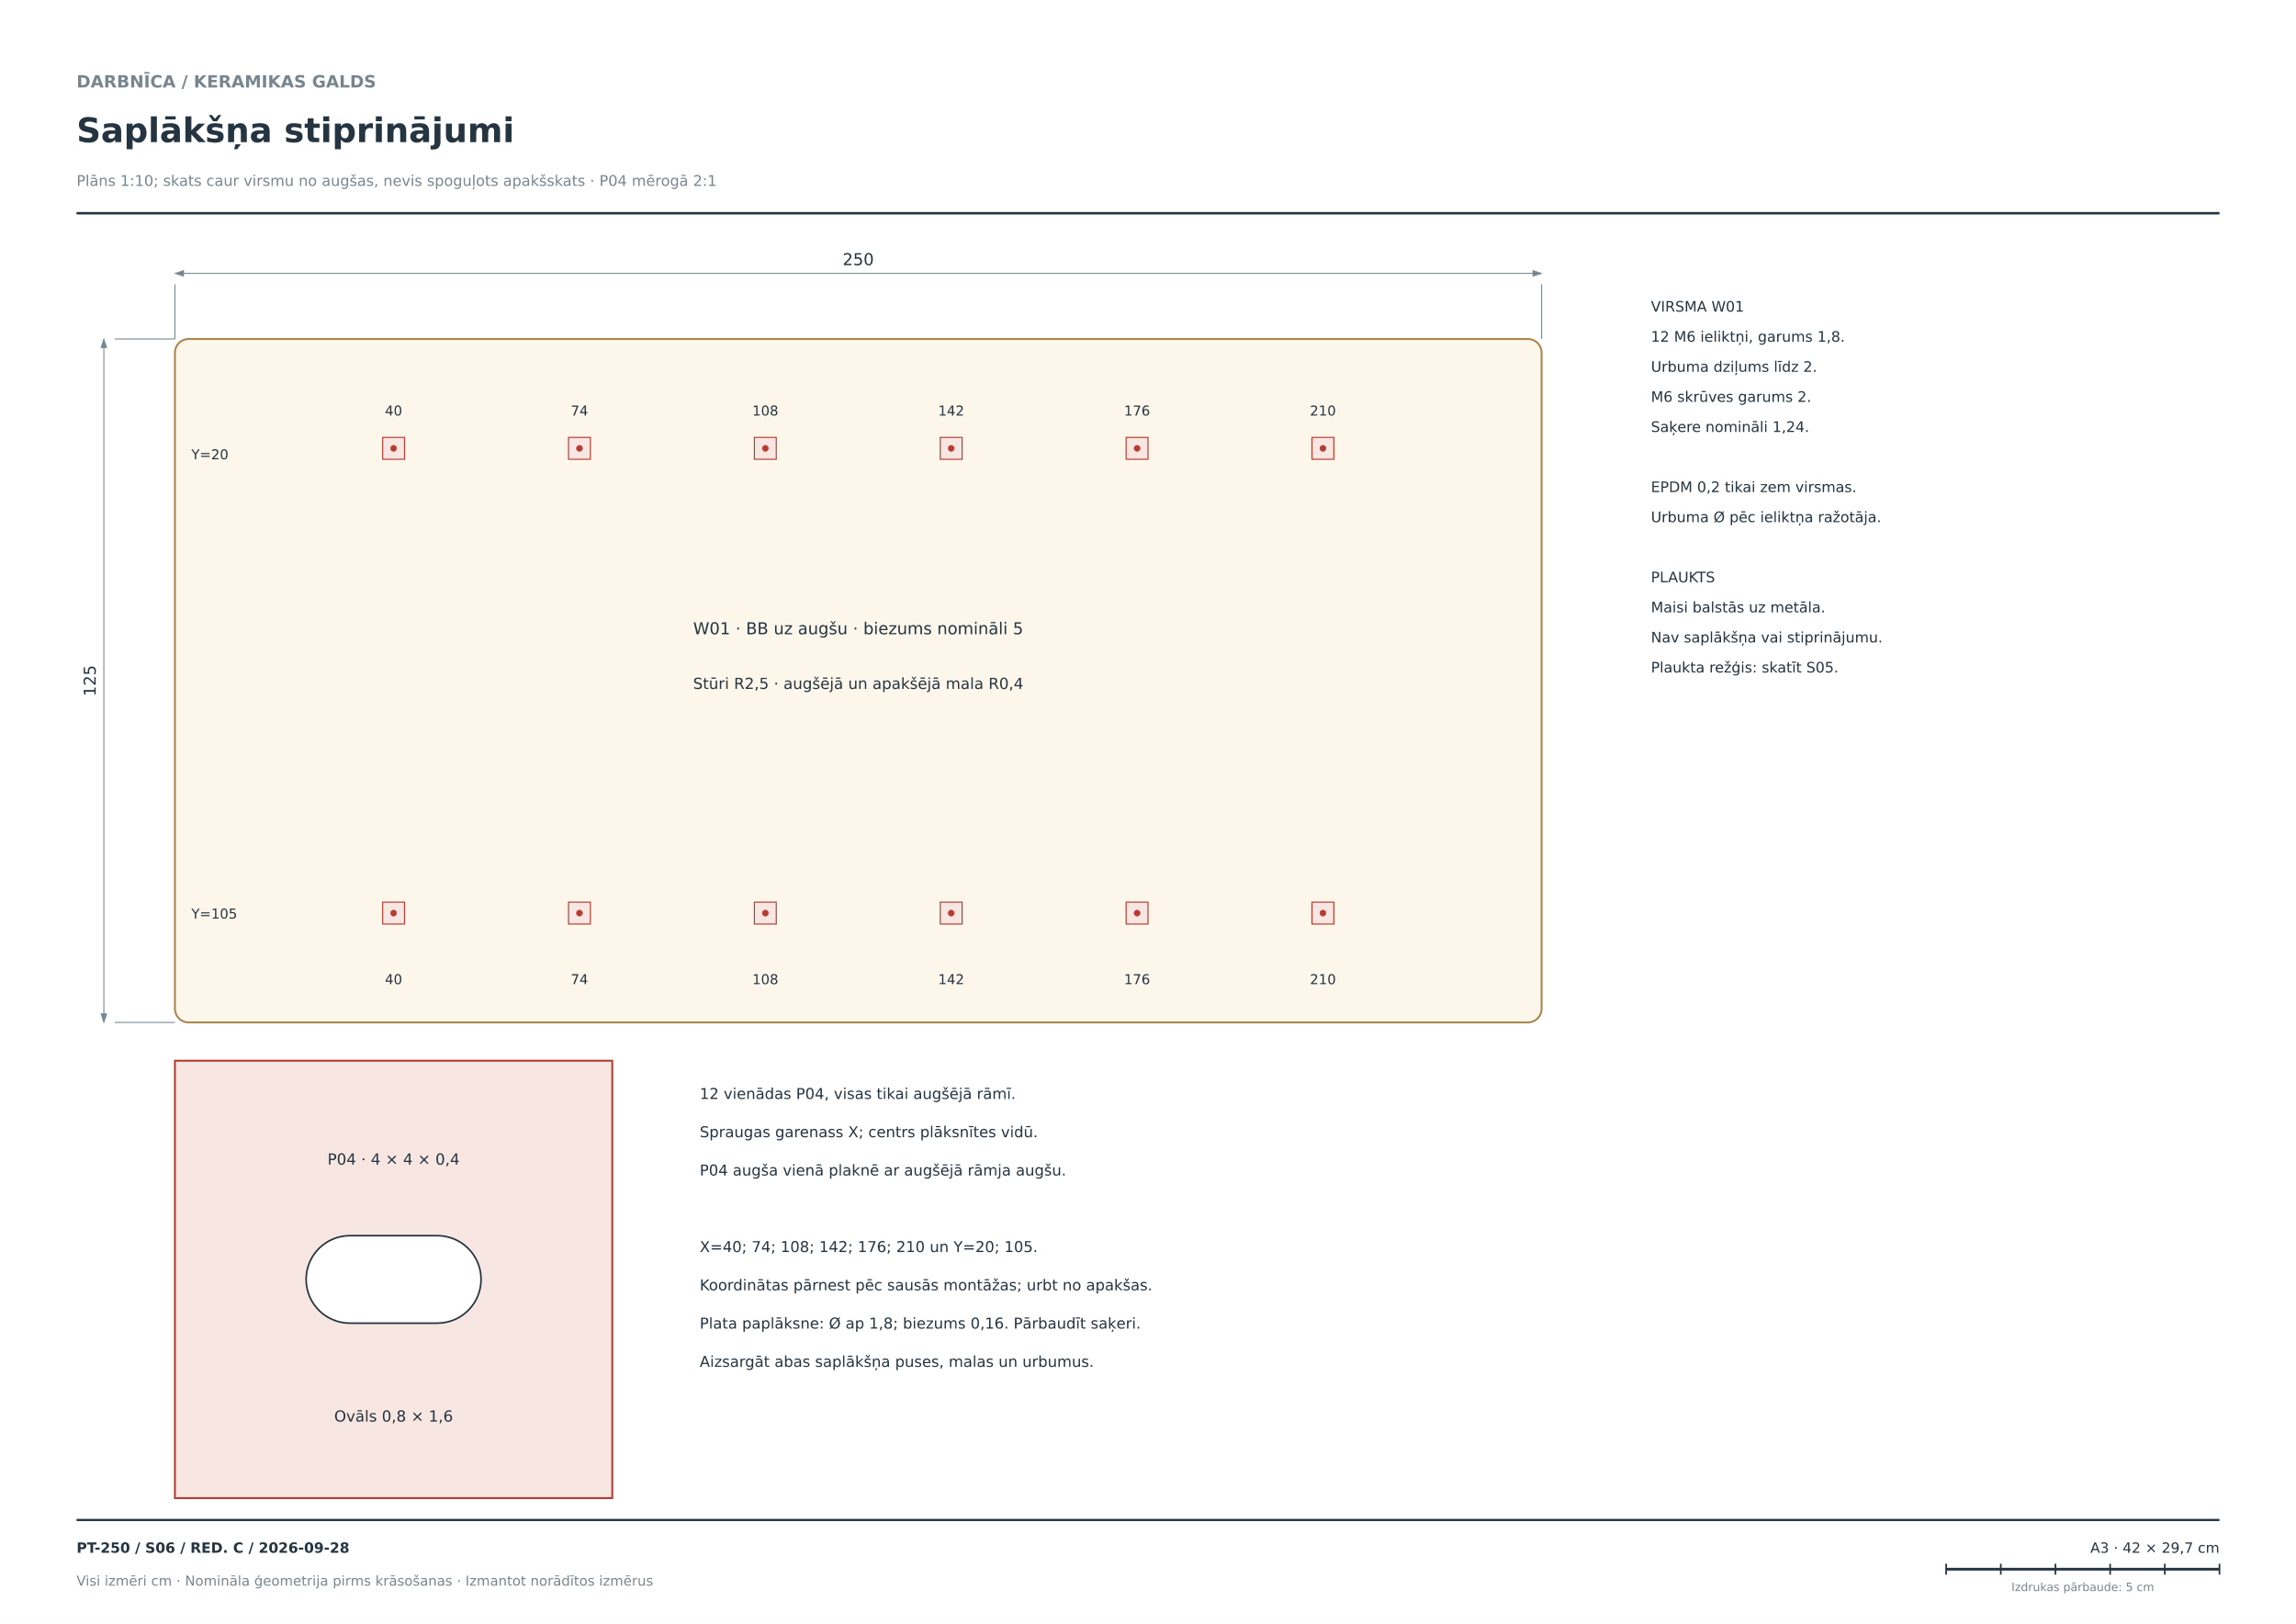
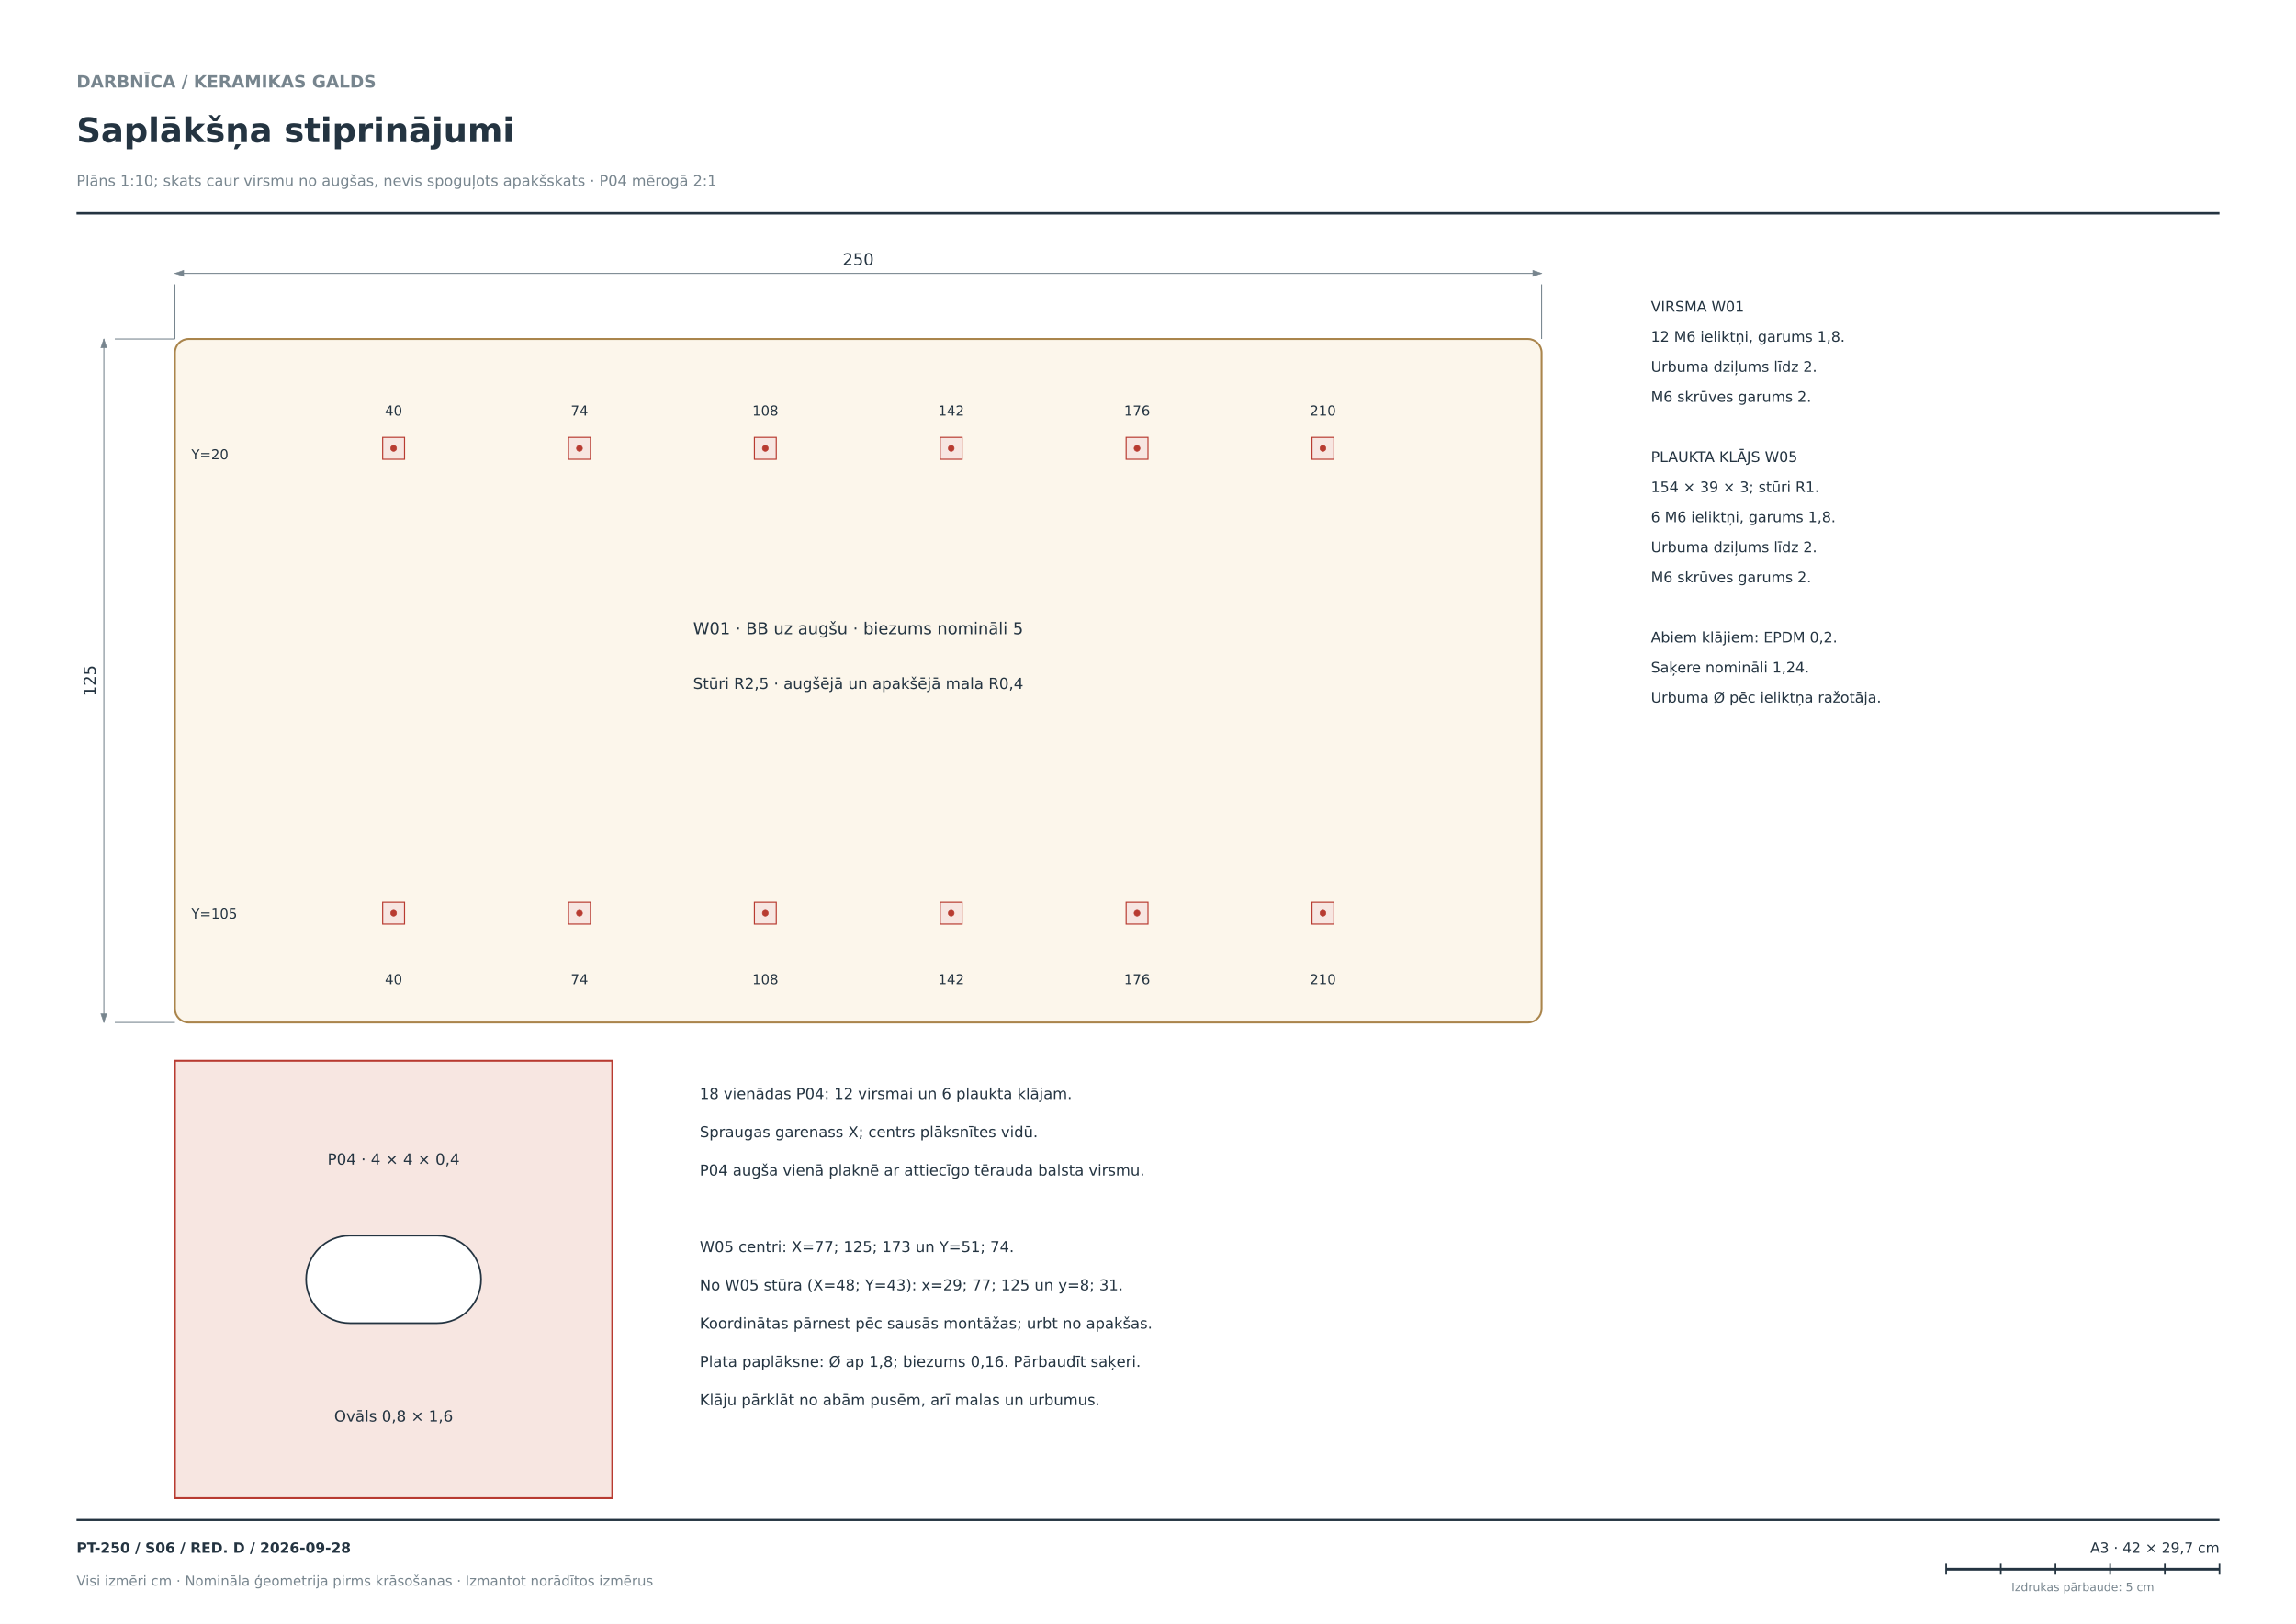
<svg xmlns="http://www.w3.org/2000/svg" width="42cm" height="29.7cm" viewBox="0 0 420 297">
  <rect width="420" height="297" fill="white" />
  <text x="14" y="16" font-family="DejaVu Sans" font-size="3.1" fill="#77858e" text-anchor="start" font-weight="bold">DARBNĪCA / KERAMIKAS GALDS</text>
  <text x="14" y="26" font-family="DejaVu Sans" font-size="6.2" fill="#243441" text-anchor="start" font-weight="bold">Saplākšņa stiprinājumi</text>
  <text x="14" y="34" font-family="DejaVu Sans" font-size="2.7" fill="#77858e" text-anchor="start">Plāns 1:10; skats caur virsmu no augšas, nevis spoguļots apakšskats · P04 mērogā 2:1</text>
  <line x1="14" y1="39" x2="406" y2="39" stroke="#243441" stroke-width="0.45" />
  <line x1="14" y1="278" x2="406" y2="278" stroke="#243441" stroke-width="0.4" />
-   <text x="14" y="284" font-family="DejaVu Sans" font-size="2.6" fill="#243441" text-anchor="start" font-weight="bold">PT-250  /  S06  /  RED. C  /  2026-09-28</text>
+   <text x="14" y="284" font-family="DejaVu Sans" font-size="2.6" fill="#243441" text-anchor="start" font-weight="bold">PT-250  /  S06  /  RED. D  /  2026-09-28</text>
  <text x="14" y="290" font-family="DejaVu Sans" font-size="2.5" fill="#77858e" text-anchor="start">Visi izmēri cm · Nomināla ģeometrija pirms krāsošanas · Izmantot norādītos izmērus</text>
  <text x="406" y="284" font-family="DejaVu Sans" font-size="2.6" fill="#243441" text-anchor="end">A3 · 42 × 29,7 cm</text>
  <line x1="356" y1="287" x2="406" y2="287" stroke="#243441" stroke-width="0.5" />
  <line x1="356" y1="286" x2="356" y2="288" stroke="#243441" stroke-width="0.3" />
  <line x1="366" y1="286" x2="366" y2="288" stroke="#243441" stroke-width="0.3" />
  <line x1="376" y1="286" x2="376" y2="288" stroke="#243441" stroke-width="0.3" />
  <line x1="386" y1="286" x2="386" y2="288" stroke="#243441" stroke-width="0.3" />
  <line x1="396" y1="286" x2="396" y2="288" stroke="#243441" stroke-width="0.3" />
  <line x1="406" y1="286" x2="406" y2="288" stroke="#243441" stroke-width="0.3" />
  <text x="381" y="291" font-family="DejaVu Sans" font-size="2.1" fill="#77858e" text-anchor="middle">Izdrukas pārbaude: 5 cm</text>
  <rect x="32" y="62" width="250" height="125" fill="#fcf6eb" stroke="#aa854c" stroke-width="0.35" rx="2.5" />
  <rect x="70" y="80" width="4" height="4" fill="#f7e6e1" stroke="#b83b31" stroke-width="0.2" rx="0" />
  <circle cx="72" cy="82" r="0.55" fill="#b83b31" stroke="#b83b31" stroke-width="0.1" />
  <rect x="104" y="80" width="4" height="4" fill="#f7e6e1" stroke="#b83b31" stroke-width="0.2" rx="0" />
  <circle cx="106" cy="82" r="0.55" fill="#b83b31" stroke="#b83b31" stroke-width="0.1" />
  <rect x="138" y="80" width="4" height="4" fill="#f7e6e1" stroke="#b83b31" stroke-width="0.2" rx="0" />
  <circle cx="140" cy="82" r="0.55" fill="#b83b31" stroke="#b83b31" stroke-width="0.1" />
  <rect x="172" y="80" width="4" height="4" fill="#f7e6e1" stroke="#b83b31" stroke-width="0.2" rx="0" />
  <circle cx="174" cy="82" r="0.55" fill="#b83b31" stroke="#b83b31" stroke-width="0.1" />
  <rect x="206" y="80" width="4" height="4" fill="#f7e6e1" stroke="#b83b31" stroke-width="0.2" rx="0" />
  <circle cx="208" cy="82" r="0.55" fill="#b83b31" stroke="#b83b31" stroke-width="0.1" />
  <rect x="240" y="80" width="4" height="4" fill="#f7e6e1" stroke="#b83b31" stroke-width="0.2" rx="0" />
  <circle cx="242" cy="82" r="0.55" fill="#b83b31" stroke="#b83b31" stroke-width="0.1" />
  <rect x="70" y="165" width="4" height="4" fill="#f7e6e1" stroke="#b83b31" stroke-width="0.2" rx="0" />
  <circle cx="72" cy="167" r="0.55" fill="#b83b31" stroke="#b83b31" stroke-width="0.1" />
  <rect x="104" y="165" width="4" height="4" fill="#f7e6e1" stroke="#b83b31" stroke-width="0.2" rx="0" />
  <circle cx="106" cy="167" r="0.55" fill="#b83b31" stroke="#b83b31" stroke-width="0.1" />
  <rect x="138" y="165" width="4" height="4" fill="#f7e6e1" stroke="#b83b31" stroke-width="0.2" rx="0" />
  <circle cx="140" cy="167" r="0.55" fill="#b83b31" stroke="#b83b31" stroke-width="0.1" />
  <rect x="172" y="165" width="4" height="4" fill="#f7e6e1" stroke="#b83b31" stroke-width="0.2" rx="0" />
  <circle cx="174" cy="167" r="0.55" fill="#b83b31" stroke="#b83b31" stroke-width="0.1" />
  <rect x="206" y="165" width="4" height="4" fill="#f7e6e1" stroke="#b83b31" stroke-width="0.2" rx="0" />
  <circle cx="208" cy="167" r="0.55" fill="#b83b31" stroke="#b83b31" stroke-width="0.1" />
  <rect x="240" y="165" width="4" height="4" fill="#f7e6e1" stroke="#b83b31" stroke-width="0.2" rx="0" />
  <circle cx="242" cy="167" r="0.55" fill="#b83b31" stroke="#b83b31" stroke-width="0.1" />
  <text x="72" y="76" font-family="DejaVu Sans" font-size="2.5" fill="#243441" text-anchor="middle">40</text>
  <text x="72" y="180" font-family="DejaVu Sans" font-size="2.5" fill="#243441" text-anchor="middle">40</text>
  <text x="106" y="76" font-family="DejaVu Sans" font-size="2.5" fill="#243441" text-anchor="middle">74</text>
  <text x="106" y="180" font-family="DejaVu Sans" font-size="2.5" fill="#243441" text-anchor="middle">74</text>
  <text x="140" y="76" font-family="DejaVu Sans" font-size="2.5" fill="#243441" text-anchor="middle">108</text>
  <text x="140" y="180" font-family="DejaVu Sans" font-size="2.5" fill="#243441" text-anchor="middle">108</text>
  <text x="174" y="76" font-family="DejaVu Sans" font-size="2.5" fill="#243441" text-anchor="middle">142</text>
  <text x="174" y="180" font-family="DejaVu Sans" font-size="2.5" fill="#243441" text-anchor="middle">142</text>
  <text x="208" y="76" font-family="DejaVu Sans" font-size="2.5" fill="#243441" text-anchor="middle">176</text>
  <text x="208" y="180" font-family="DejaVu Sans" font-size="2.5" fill="#243441" text-anchor="middle">176</text>
  <text x="242" y="76" font-family="DejaVu Sans" font-size="2.5" fill="#243441" text-anchor="middle">210</text>
  <text x="242" y="180" font-family="DejaVu Sans" font-size="2.5" fill="#243441" text-anchor="middle">210</text>
  <text x="35" y="84" font-family="DejaVu Sans" font-size="2.5" fill="#243441" text-anchor="start">Y=20</text>
  <text x="35" y="168" font-family="DejaVu Sans" font-size="2.5" fill="#243441" text-anchor="start">Y=105</text>
  <line x1="32" y1="62" x2="32" y2="52" stroke="#77858e" stroke-width="0.18" />
  <line x1="282" y1="62" x2="282" y2="52" stroke="#77858e" stroke-width="0.18" />
  <line x1="32" y1="50" x2="282" y2="50" stroke="#77858e" stroke-width="0.18" />
  <polygon points="32,50 33.6,49.45 33.6,50.55" fill="#77858e" stroke="#77858e" stroke-width="0.1" />
  <polygon points="282,50 280.4,49.45 280.4,50.55" fill="#77858e" stroke="#77858e" stroke-width="0.1" />
  <text x="157" y="48.5" font-family="DejaVu Sans" font-size="3" fill="#243441" text-anchor="middle">250</text>
  <line x1="32" y1="62" x2="21" y2="62" stroke="#77858e" stroke-width="0.18" />
  <line x1="32" y1="187" x2="21" y2="187" stroke="#77858e" stroke-width="0.18" />
  <line x1="19" y1="62" x2="19" y2="187" stroke="#77858e" stroke-width="0.18" />
  <polygon points="19,62 18.45,63.6 19.55,63.6" fill="#77858e" stroke="#77858e" stroke-width="0.1" />
  <polygon points="19,187 18.45,185.4 19.55,185.4" fill="#77858e" stroke="#77858e" stroke-width="0.1" />
  <text x="17.5" y="124.5" font-family="DejaVu Sans" font-size="3" fill="#243441" text-anchor="middle" transform="rotate(-90 17.5 124.5)">125</text>
  <text x="157" y="116" font-family="DejaVu Sans" font-size="3" fill="#243441" text-anchor="middle">W01 · BB uz augšu · biezums nomināli 5</text>
  <text x="157" y="126" font-family="DejaVu Sans" font-size="2.8" fill="#243441" text-anchor="middle">Stūri R2,5 · augšējā un apakšējā mala R0,4</text>
  <text x="302" y="57" font-family="DejaVu Sans" font-size="2.65" fill="#243441" text-anchor="start">VIRSMA W01</text>
  <text x="302" y="62.5" font-family="DejaVu Sans" font-size="2.65" fill="#243441" text-anchor="start">12 M6 ieliktņi, garums 1,8.</text>
  <text x="302" y="68" font-family="DejaVu Sans" font-size="2.65" fill="#243441" text-anchor="start">Urbuma dziļums līdz 2.</text>
  <text x="302" y="73.5" font-family="DejaVu Sans" font-size="2.65" fill="#243441" text-anchor="start">M6 skrūves garums 2.</text>
-   <text x="302" y="79" font-family="DejaVu Sans" font-size="2.65" fill="#243441" text-anchor="start">Saķere nomināli 1,24.</text>
-   <text x="302" y="84.5" font-family="DejaVu Sans" font-size="2.65" fill="#243441" text-anchor="start" />
-   <text x="302" y="90" font-family="DejaVu Sans" font-size="2.65" fill="#243441" text-anchor="start">EPDM 0,2 tikai zem virsmas.</text>
-   <text x="302" y="95.5" font-family="DejaVu Sans" font-size="2.65" fill="#243441" text-anchor="start">Urbuma Ø pēc ieliktņa ražotāja.</text>
-   <text x="302" y="101" font-family="DejaVu Sans" font-size="2.65" fill="#243441" text-anchor="start" />
-   <text x="302" y="106.5" font-family="DejaVu Sans" font-size="2.65" fill="#243441" text-anchor="start">PLAUKTS</text>
-   <text x="302" y="112" font-family="DejaVu Sans" font-size="2.65" fill="#243441" text-anchor="start">Maisi balstās uz metāla.</text>
-   <text x="302" y="117.5" font-family="DejaVu Sans" font-size="2.65" fill="#243441" text-anchor="start">Nav saplākšņa vai stiprinājumu.</text>
-   <text x="302" y="123" font-family="DejaVu Sans" font-size="2.65" fill="#243441" text-anchor="start">Plaukta režģis: skatīt S05.</text>
+   <text x="302" y="79" font-family="DejaVu Sans" font-size="2.65" fill="#243441" text-anchor="start" />
+   <text x="302" y="84.5" font-family="DejaVu Sans" font-size="2.65" fill="#243441" text-anchor="start">PLAUKTA KLĀJS W05</text>
+   <text x="302" y="90" font-family="DejaVu Sans" font-size="2.65" fill="#243441" text-anchor="start">154 × 39 × 3; stūri R1.</text>
+   <text x="302" y="95.5" font-family="DejaVu Sans" font-size="2.65" fill="#243441" text-anchor="start">6 M6 ieliktņi, garums 1,8.</text>
+   <text x="302" y="101" font-family="DejaVu Sans" font-size="2.65" fill="#243441" text-anchor="start">Urbuma dziļums līdz 2.</text>
+   <text x="302" y="106.5" font-family="DejaVu Sans" font-size="2.65" fill="#243441" text-anchor="start">M6 skrūves garums 2.</text>
+   <text x="302" y="112" font-family="DejaVu Sans" font-size="2.65" fill="#243441" text-anchor="start" />
+   <text x="302" y="117.5" font-family="DejaVu Sans" font-size="2.65" fill="#243441" text-anchor="start">Abiem klājiem: EPDM 0,2.</text>
+   <text x="302" y="123" font-family="DejaVu Sans" font-size="2.65" fill="#243441" text-anchor="start">Saķere nomināli 1,24.</text>
+   <text x="302" y="128.5" font-family="DejaVu Sans" font-size="2.65" fill="#243441" text-anchor="start">Urbuma Ø pēc ieliktņa ražotāja.</text>
  <rect x="32" y="194" width="80" height="80" fill="#f7e6e1" stroke="#b83b31" stroke-width="0.35" rx="0" />
  <rect x="56" y="226" width="32" height="16" fill="white" stroke="#243441" stroke-width="0.3" rx="8" />
  <text x="72" y="213" font-family="DejaVu Sans" font-size="2.8" fill="#243441" text-anchor="middle">P04 · 4 × 4 × 0,4</text>
  <text x="72" y="260" font-family="DejaVu Sans" font-size="2.8" fill="#243441" text-anchor="middle">Ovāls 0,8 × 1,6</text>
-   <text x="128" y="201" font-family="DejaVu Sans" font-size="2.75" fill="#243441" text-anchor="start">12 vienādas P04, visas tikai augšējā rāmī.</text>
+   <text x="128" y="201" font-family="DejaVu Sans" font-size="2.75" fill="#243441" text-anchor="start">18 vienādas P04: 12 virsmai un 6 plaukta klājam.</text>
  <text x="128" y="208" font-family="DejaVu Sans" font-size="2.75" fill="#243441" text-anchor="start">Spraugas garenass X; centrs plāksnītes vidū.</text>
-   <text x="128" y="215" font-family="DejaVu Sans" font-size="2.75" fill="#243441" text-anchor="start">P04 augša vienā plaknē ar augšējā rāmja augšu.</text>
+   <text x="128" y="215" font-family="DejaVu Sans" font-size="2.75" fill="#243441" text-anchor="start">P04 augša vienā plaknē ar attiecīgo tērauda balsta virsmu.</text>
  <text x="128" y="222" font-family="DejaVu Sans" font-size="2.75" fill="#243441" text-anchor="start" />
-   <text x="128" y="229" font-family="DejaVu Sans" font-size="2.75" fill="#243441" text-anchor="start">X=40; 74; 108; 142; 176; 210 un Y=20; 105.</text>
-   <text x="128" y="236" font-family="DejaVu Sans" font-size="2.75" fill="#243441" text-anchor="start">Koordinātas pārnest pēc sausās montāžas; urbt no apakšas.</text>
-   <text x="128" y="243" font-family="DejaVu Sans" font-size="2.75" fill="#243441" text-anchor="start">Plata paplāksne: Ø ap 1,8; biezums 0,16. Pārbaudīt saķeri.</text>
-   <text x="128" y="250" font-family="DejaVu Sans" font-size="2.75" fill="#243441" text-anchor="start">Aizsargāt abas saplākšņa puses, malas un urbumus.</text>
+   <text x="128" y="229" font-family="DejaVu Sans" font-size="2.75" fill="#243441" text-anchor="start">W05 centri: X=77; 125; 173 un Y=51; 74.</text>
+   <text x="128" y="236" font-family="DejaVu Sans" font-size="2.75" fill="#243441" text-anchor="start">No W05 stūra (X=48; Y=43): x=29; 77; 125 un y=8; 31.</text>
+   <text x="128" y="243" font-family="DejaVu Sans" font-size="2.75" fill="#243441" text-anchor="start">Koordinātas pārnest pēc sausās montāžas; urbt no apakšas.</text>
+   <text x="128" y="250" font-family="DejaVu Sans" font-size="2.75" fill="#243441" text-anchor="start">Plata paplāksne: Ø ap 1,8; biezums 0,16. Pārbaudīt saķeri.</text>
+   <text x="128" y="257" font-family="DejaVu Sans" font-size="2.75" fill="#243441" text-anchor="start">Klāju pārklāt no abām pusēm, arī malas un urbumus.</text>
</svg>
